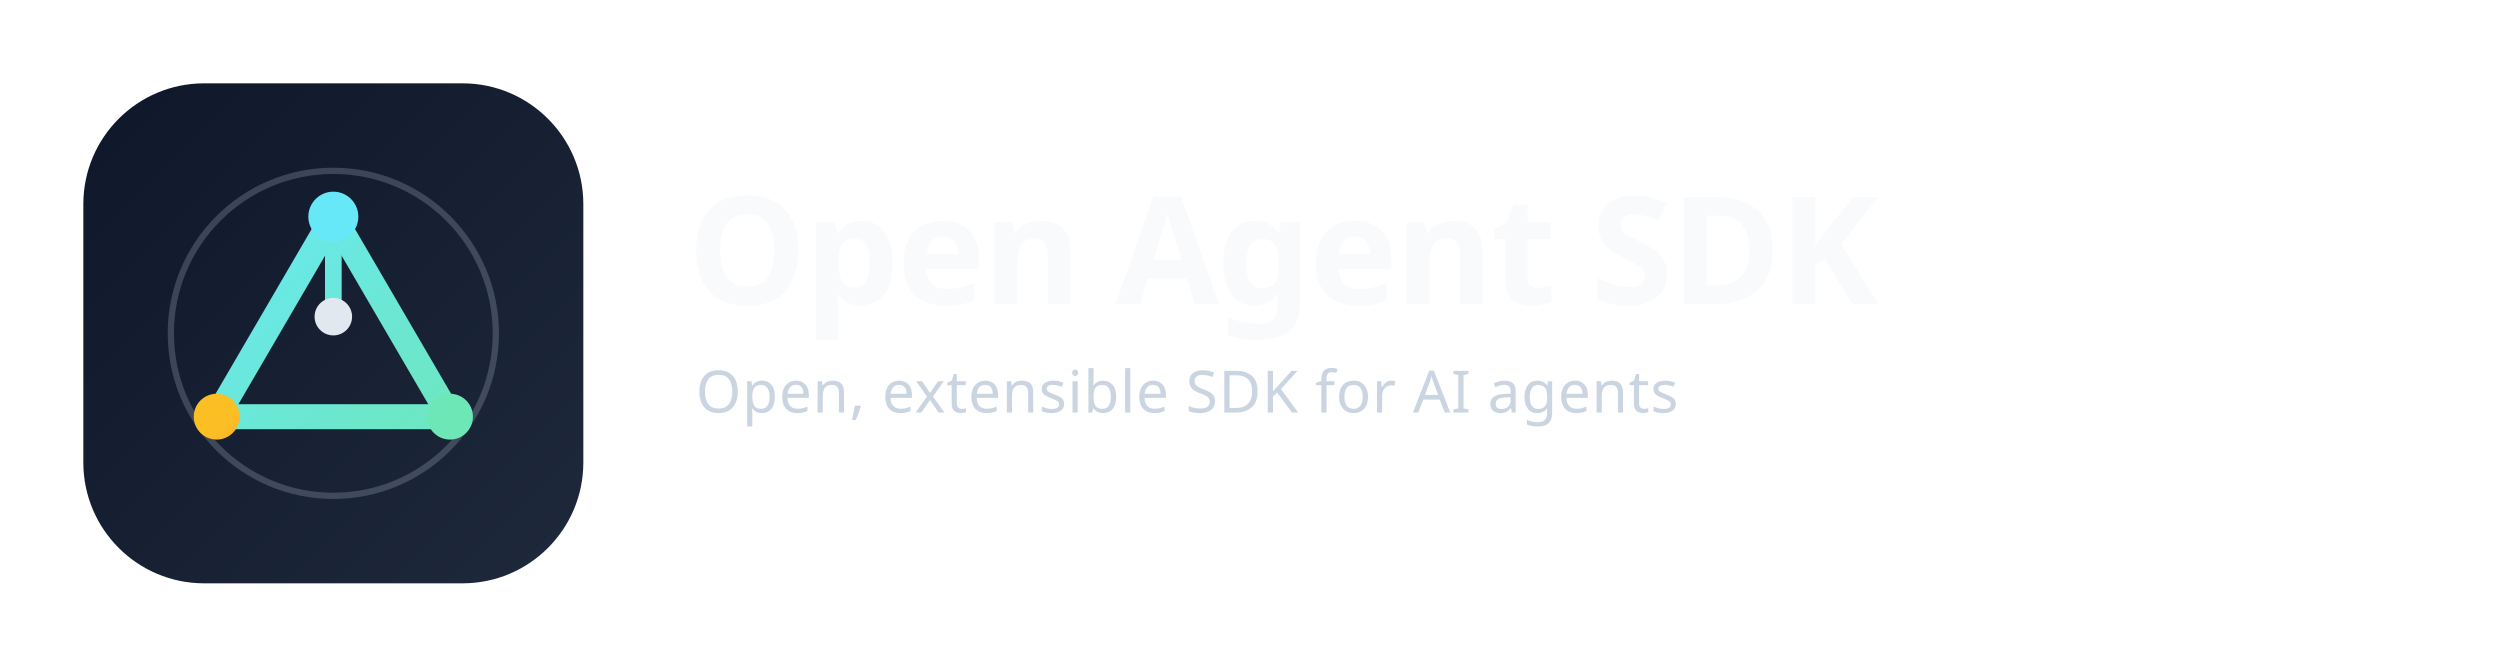
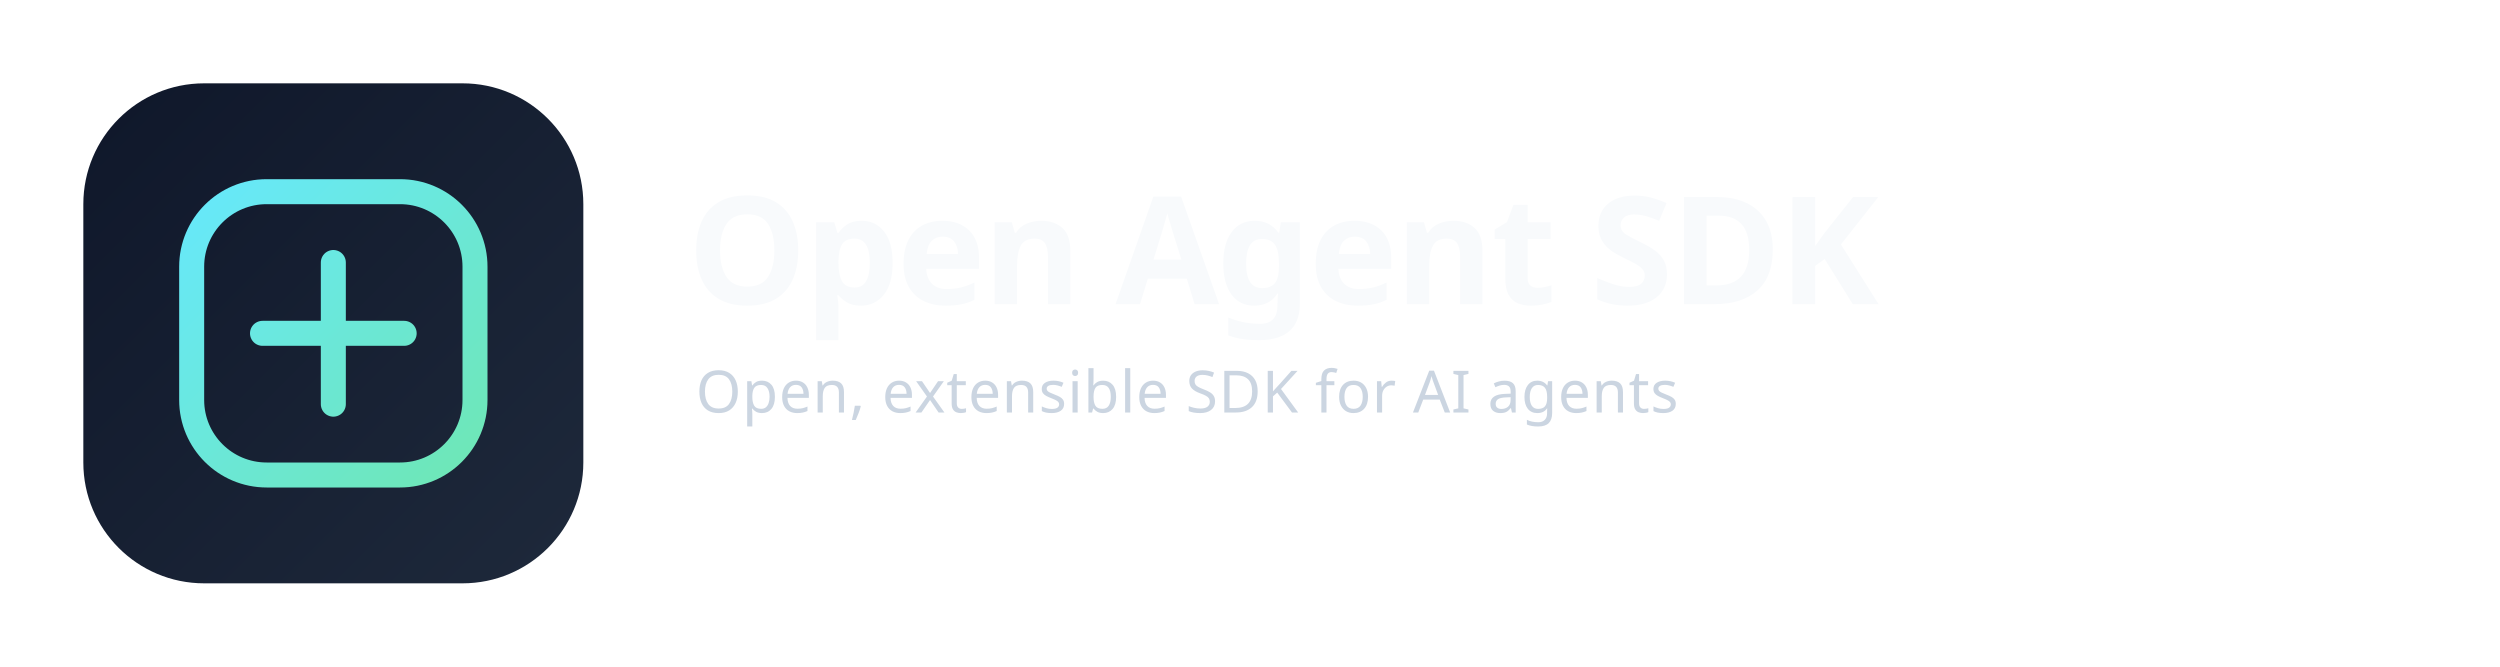
<svg xmlns="http://www.w3.org/2000/svg" width="1200" height="320" viewBox="0 0 1200 320" fill="none" role="img" aria-labelledby="title desc">
  <defs>
    <linearGradient id="markBgDark" x1="40" y1="40" x2="280" y2="280" gradientUnits="userSpaceOnUse">
      <stop offset="0" stop-color="#0F172A" />
      <stop offset="1" stop-color="#1E293B" />
    </linearGradient>
-     <linearGradient id="signalDark" x1="92" y1="92" x2="228" y2="228" gradientUnits="userSpaceOnUse">
+     <linearGradient id="markStrokeDark" x1="96" y1="96" x2="224" y2="224" gradientUnits="userSpaceOnUse">
      <stop offset="0" stop-color="#67E8F9" />
      <stop offset="1" stop-color="#6EE7B7" />
    </linearGradient>
-     <linearGradient id="sparkDark" x1="86" y1="224" x2="112" y2="250" gradientUnits="userSpaceOnUse">
-       <stop offset="0" stop-color="#FBBF24" />
-       <stop offset="1" stop-color="#FB923C" />
-     </linearGradient>
  </defs>
  <rect x="40" y="40" width="240" height="240" rx="58" fill="url(#markBgDark)" />
-   <circle cx="160" cy="160" r="78" stroke="#CBD5E1" stroke-opacity="0.22" stroke-width="3" />
-   <path d="M160 104L104 200H216L160 104Z" stroke="url(#signalDark)" stroke-width="12" stroke-linejoin="round" />
-   <path d="M160 152L160 104" stroke="url(#signalDark)" stroke-width="8" stroke-linecap="round" />
-   <circle cx="160" cy="104" r="12" fill="#67E8F9" />
-   <circle cx="104" cy="200" r="11" fill="url(#sparkDark)" />
-   <circle cx="216" cy="200" r="11" fill="#6EE7B7" />
-   <circle cx="160" cy="152" r="9" fill="#E2E8F0" />
+   <rect x="92" y="92" width="136" height="136" rx="36" stroke="url(#markStrokeDark)" stroke-width="12" />
+   <path d="M126 160H194" stroke="url(#markStrokeDark)" stroke-width="12" stroke-linecap="round" />
+   <path d="M160 126V194" stroke="url(#markStrokeDark)" stroke-width="12" stroke-linecap="round" />
  <text x="330" y="146" font-size="72" font-family="'Sora', 'Avenir Next', 'Segoe UI', sans-serif" font-weight="700" fill="#F8FAFC" letter-spacing="-1.2">Open Agent SDK</text>
  <text x="334" y="198" font-size="28" font-family="'Sora', 'Avenir Next', 'Segoe UI', sans-serif" font-weight="500" fill="#CBD5E1" letter-spacing="0.4">Open, extensible SDK for AI agents</text>
</svg>
